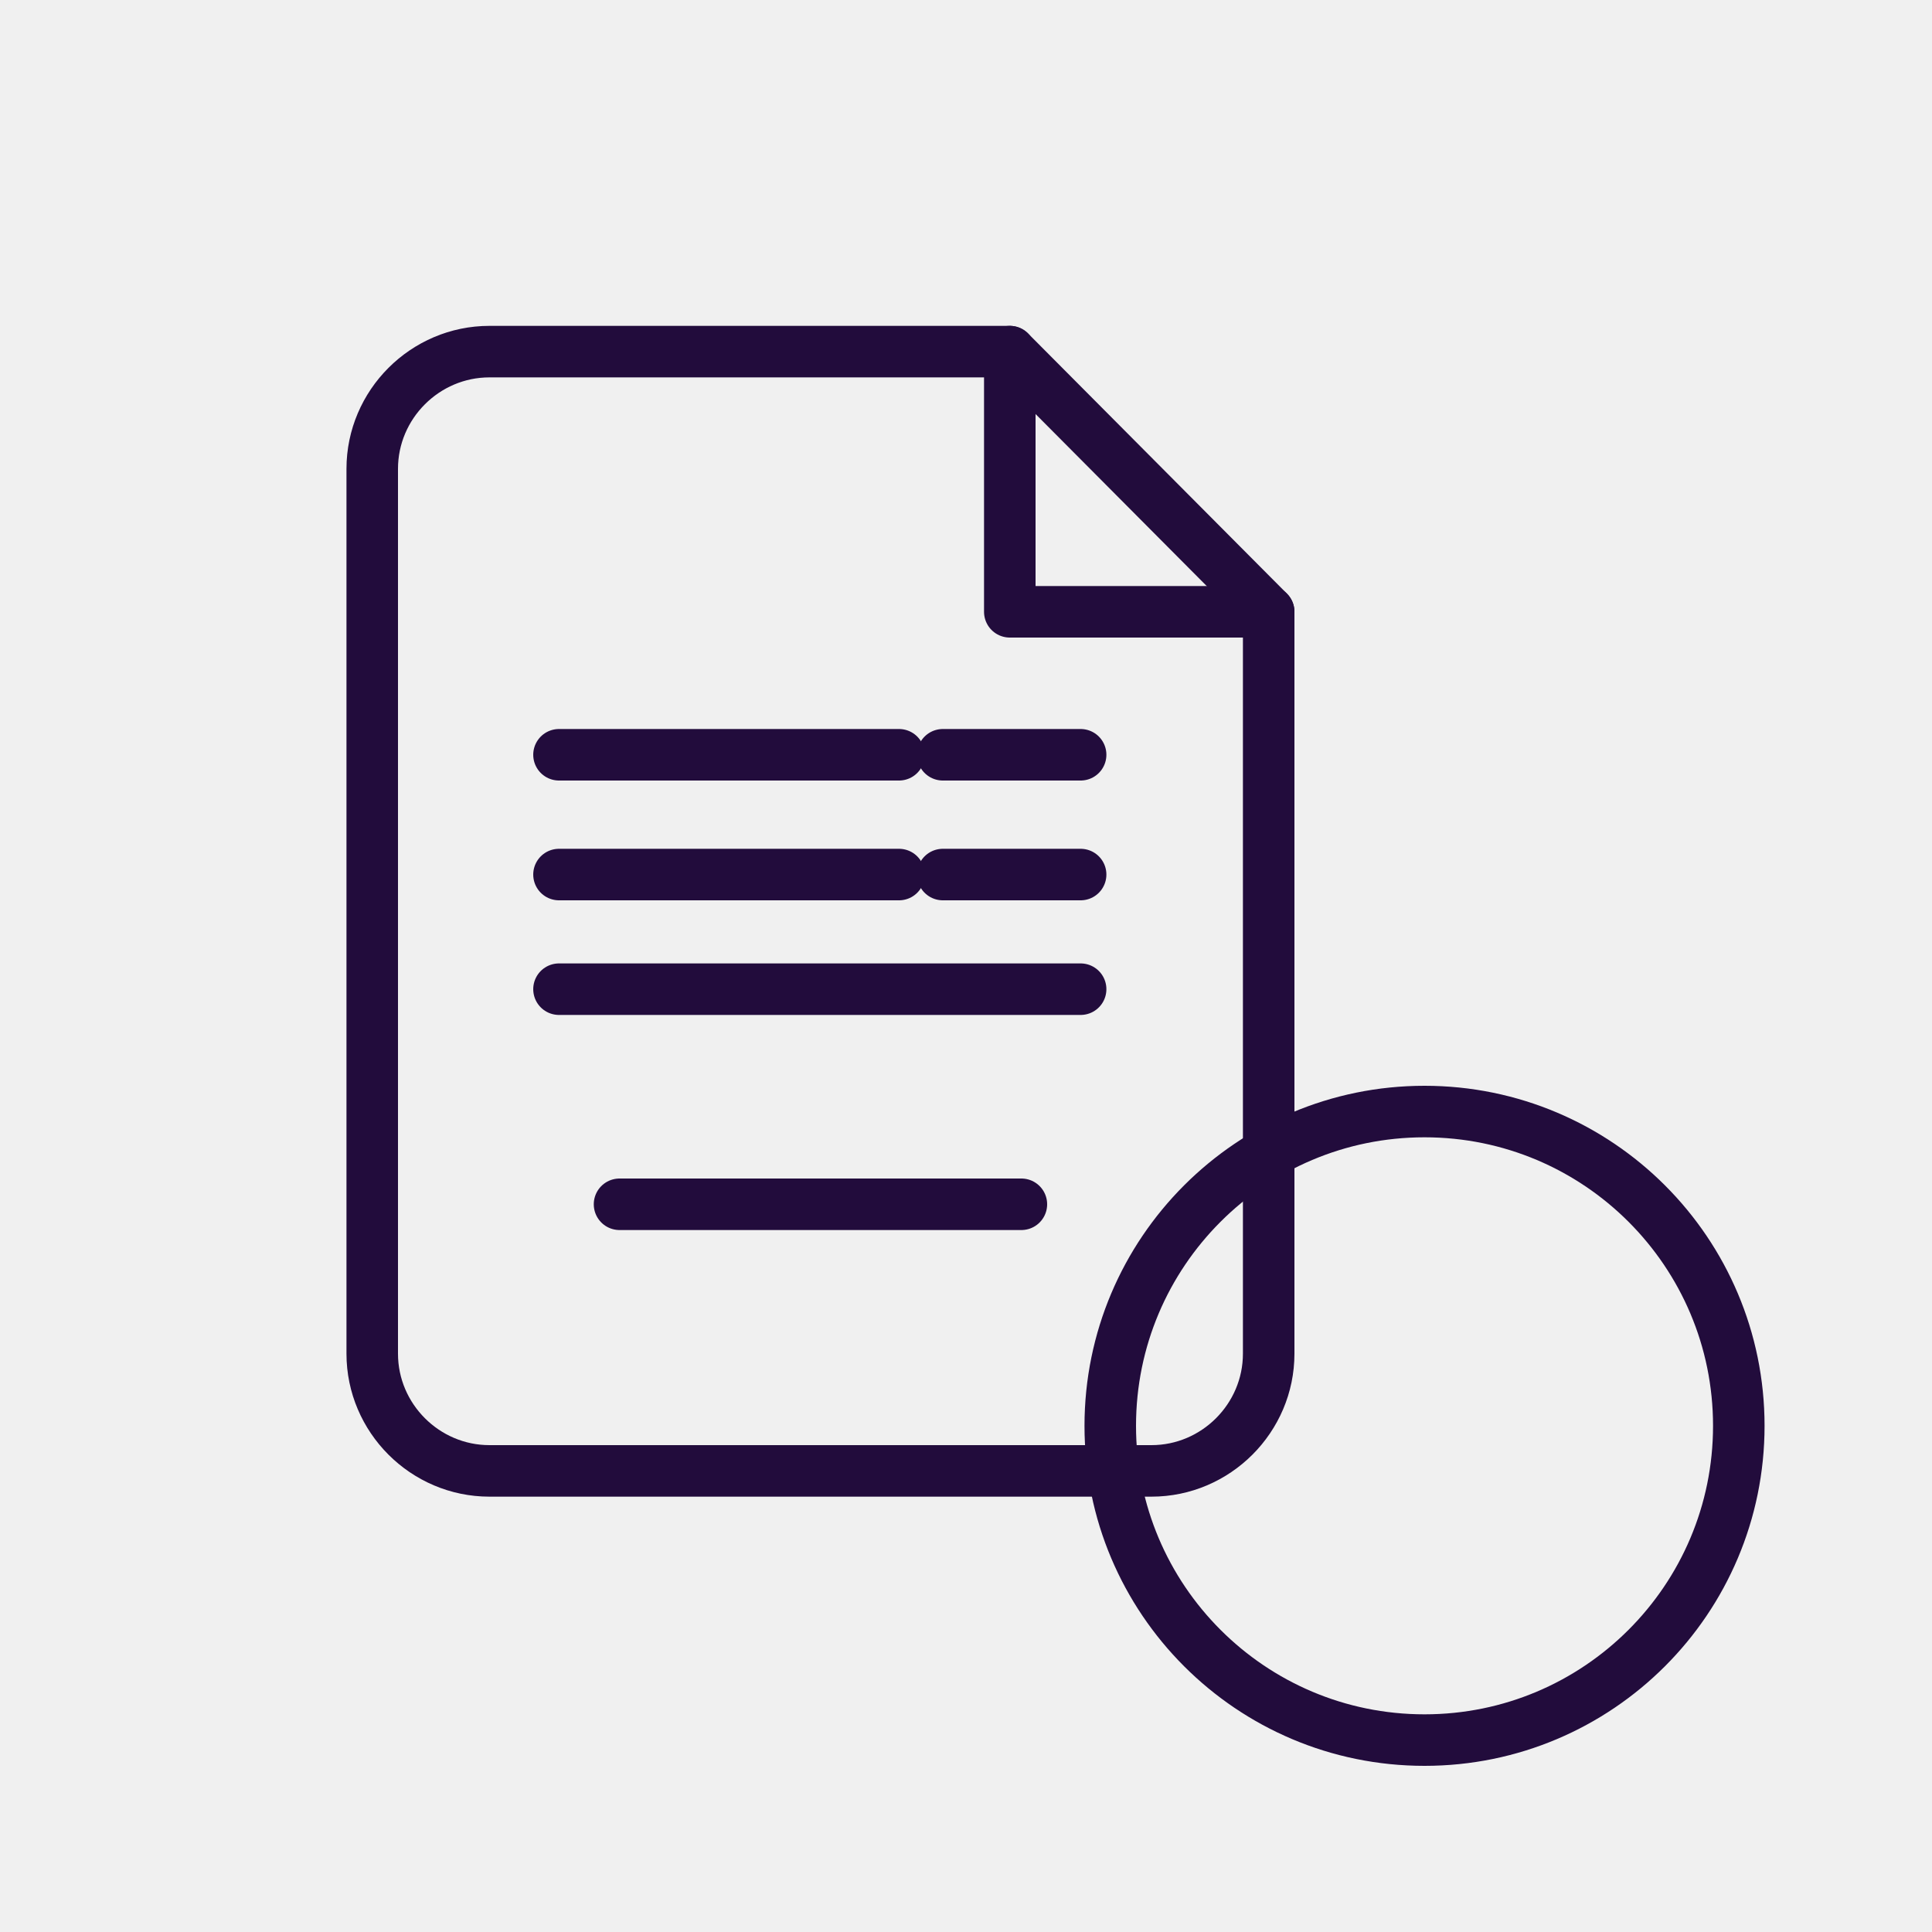
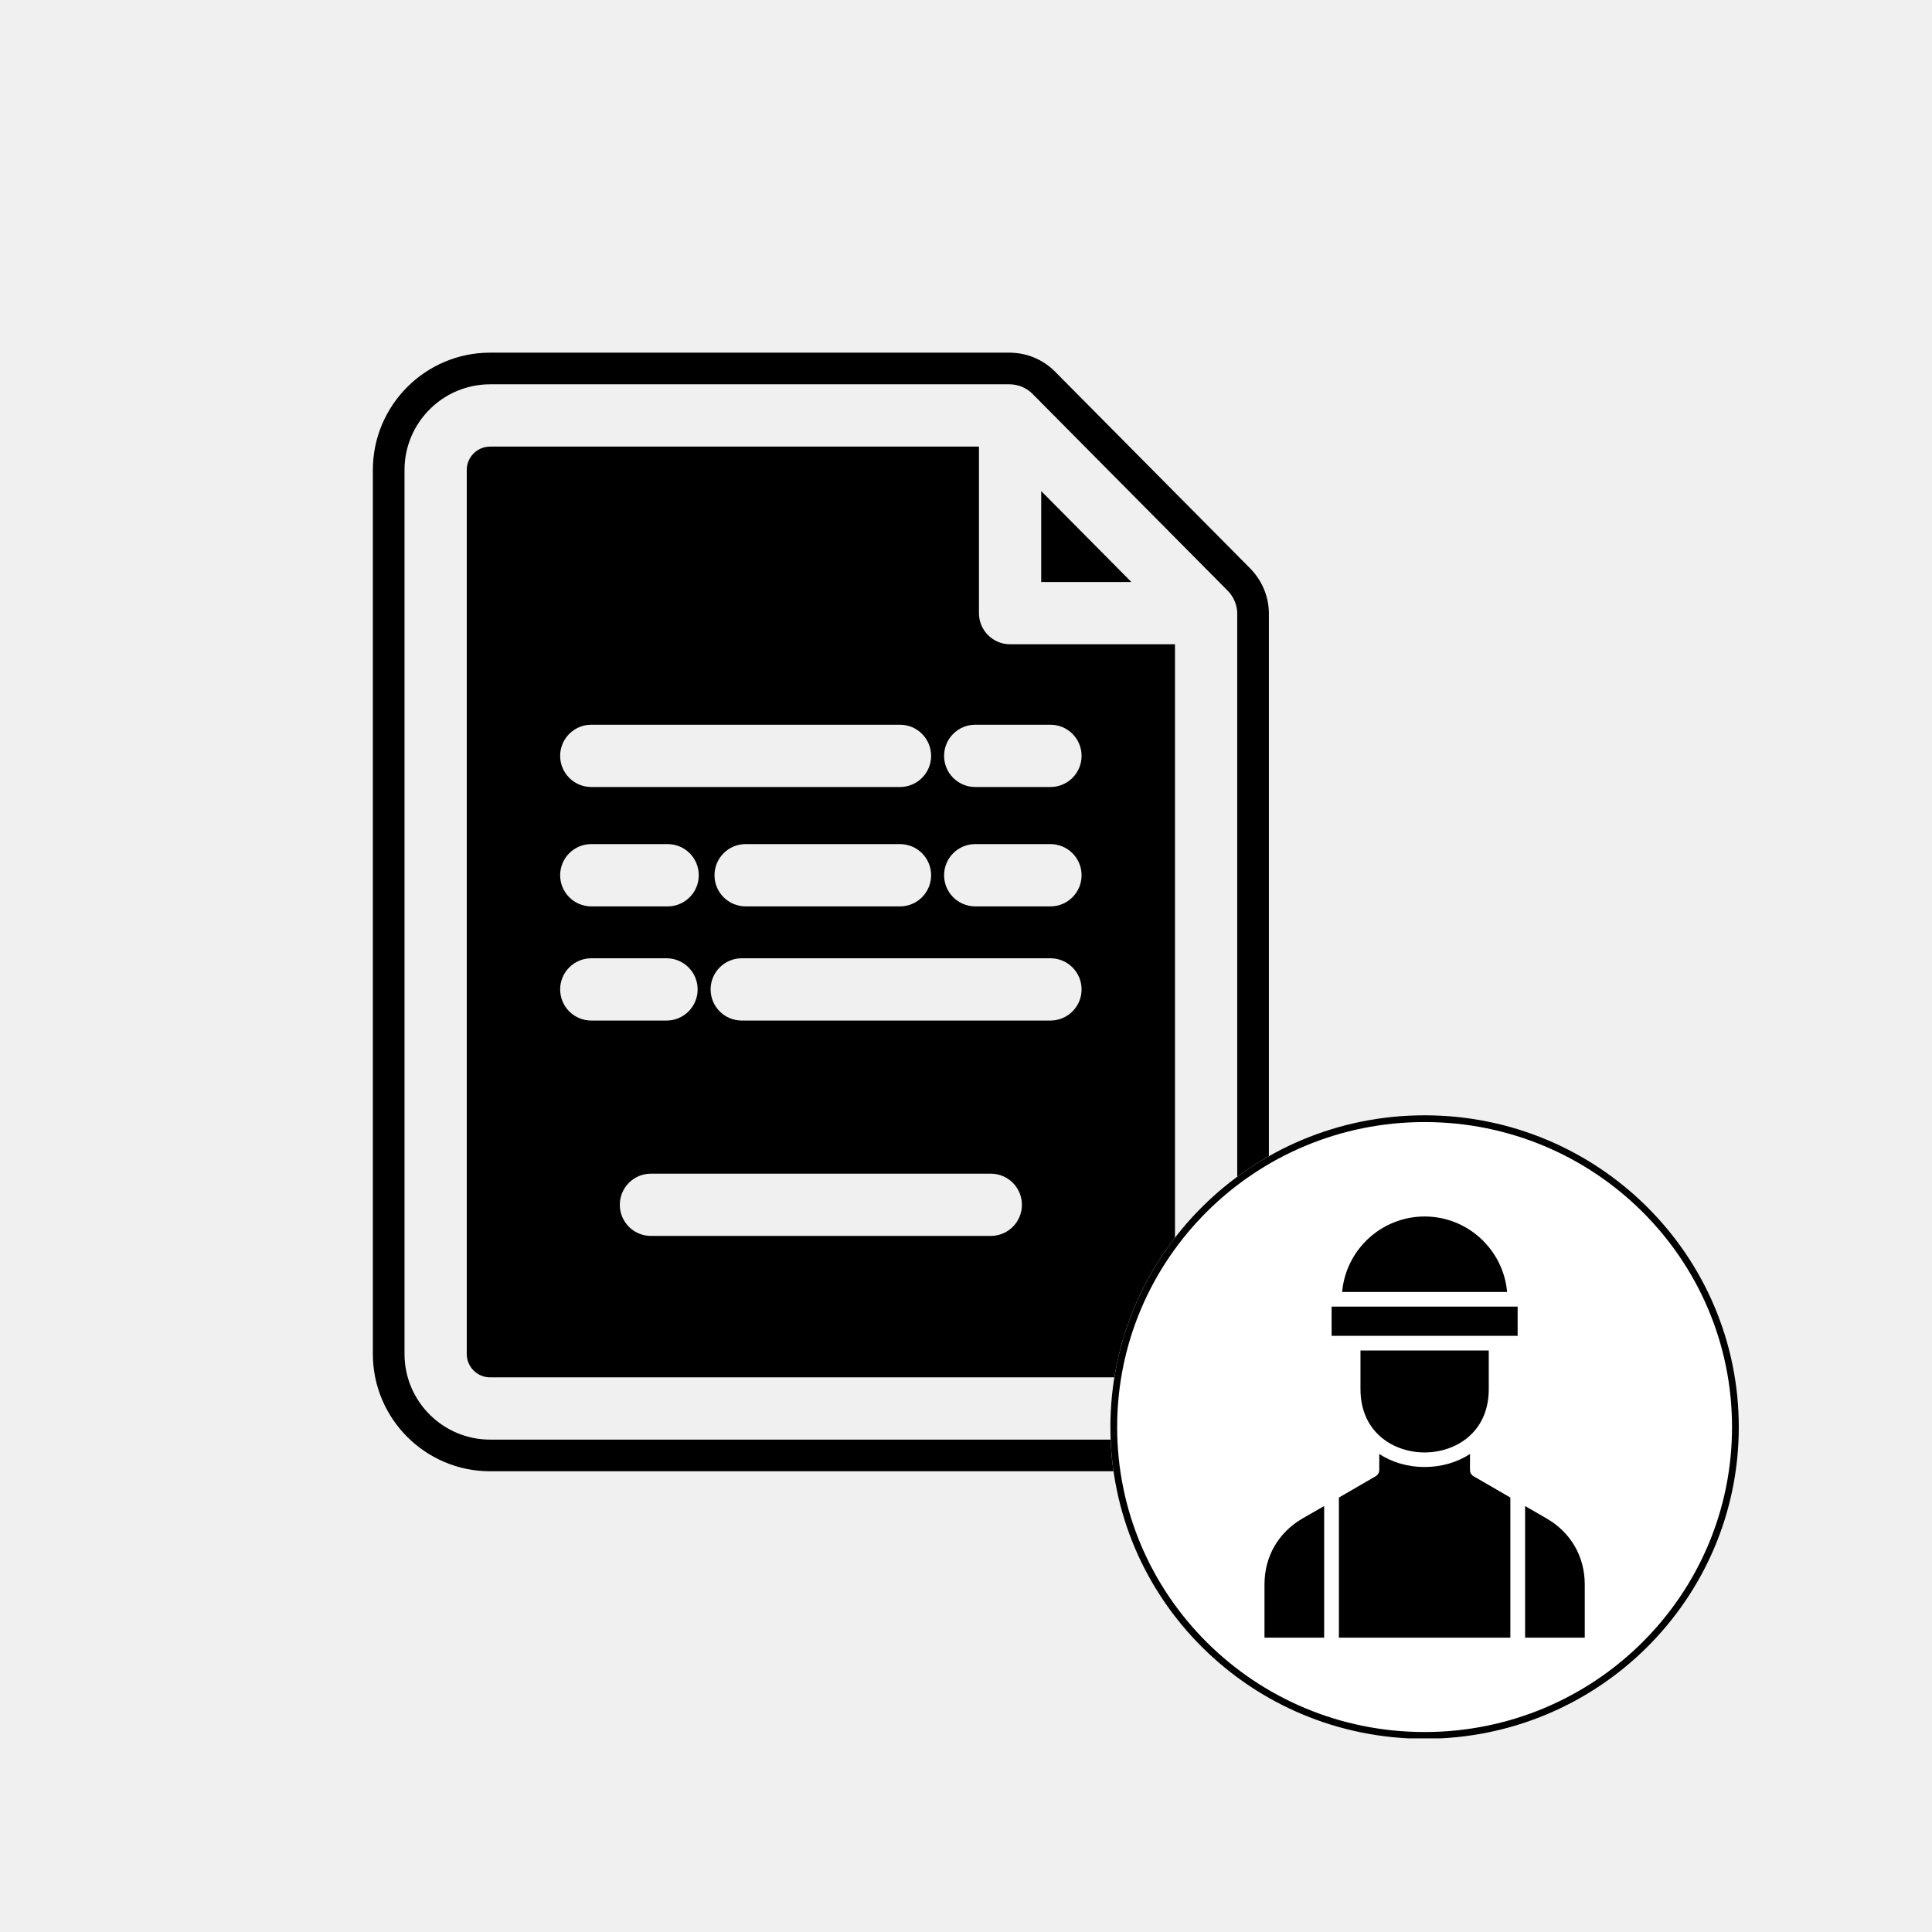
- <svg xmlns="http://www.w3.org/2000/svg" viewBox="0 0 1500 1500" width="80" height="80">
-   <g fill="none" stroke="#220c3c" stroke-width="40" stroke-linecap="round" stroke-linejoin="round">
-     <path d="M 985,475 L 985,1051 C 985,1101 944,1142 894,1142 L 380,1142 C 330,1142 289,1101 289,1051 L 289,364 C 289,314 330,273 380,273 L 784,273 L 985,475 Z" />
-     <path d="M 784,273 L 784,475 L 985,475" />
-     <line x1="434" y1="586" x2="698" y2="586" />
-     <line x1="732" y1="586" x2="839" y2="586" />
-     <line x1="434" y1="679" x2="698" y2="679" />
-     <line x1="732" y1="679" x2="839" y2="679" />
-     <line x1="434" y1="768" x2="839" y2="768" />
-     <line x1="481" y1="935" x2="793" y2="935" />
-     <circle cx="1106" cy="1107" r="244" />
+ <svg xmlns="http://www.w3.org/2000/svg" width="2000" zoomAndPan="magnify" viewBox="0 0 1500 1500" height="2000" preserveAspectRatio="xMidYMid meet" version="1.0">
+   <defs>
+     <clipPath id="21b782f630">
+       <path d="M 289.484 273.797 L 985.168 273.797 L 985.168 1142.297 L 289.484 1142.297 Z M 289.484 273.797 " clip-rule="nonzero" />
+     </clipPath>
+     <clipPath id="19d92113aa">
+       <path d="M 862.098 865.914 L 1350 865.914 L 1350 1350 L 862.098 1350 Z M 862.098 865.914 " clip-rule="nonzero" />
+     </clipPath>
+     <clipPath id="2c11dd5fa5">
+       <path d="M 1106.051 865.914 C 971.32 865.914 862.098 974.281 862.098 1107.957 C 862.098 1241.633 971.32 1350 1106.051 1350 C 1240.781 1350 1350 1241.633 1350 1107.957 C 1350 974.281 1240.781 865.914 1106.051 865.914 Z M 1106.051 865.914 " clip-rule="nonzero" />
+     </clipPath>
+     <clipPath id="a785a018e4">
+       <path d="M 0.098 0.914 L 488 0.914 L 488 485 L 0.098 485 Z M 0.098 0.914 " clip-rule="nonzero" />
+     </clipPath>
+     <clipPath id="c052672051">
+       <path d="M 244.051 0.914 C 109.32 0.914 0.098 109.281 0.098 242.957 C 0.098 376.633 109.32 485 244.051 485 C 378.781 485 488 376.633 488 242.957 C 488 109.281 378.781 0.914 244.051 0.914 Z M 244.051 0.914 " clip-rule="nonzero" />
+     </clipPath>
+     <clipPath id="a84fb774ec">
+       <rect x="0" width="488" y="0" height="485" />
+     </clipPath>
+     <clipPath id="f59123c0dc">
+       <path d="M 862.102 865.914 L 1350 865.914 L 1350 1349.664 L 862.102 1349.664 Z M 862.102 865.914 " clip-rule="nonzero" />
+     </clipPath>
+     <clipPath id="953880a102">
+       <path d="M 1106.047 865.914 C 971.32 865.914 862.102 974.277 862.102 1107.953 C 862.102 1241.629 971.32 1349.992 1106.047 1349.992 C 1240.777 1349.992 1349.996 1241.629 1349.996 1107.953 C 1349.996 974.277 1240.777 865.914 1106.047 865.914 Z M 1106.047 865.914 " clip-rule="nonzero" />
+     </clipPath>
+     <clipPath id="fc105511f0">
+       <path d="M 981 1169 L 1029 1169 L 1029 1271.48 L 981 1271.48 Z M 981 1169 " clip-rule="nonzero" />
+     </clipPath>
+     <clipPath id="4abb29436e">
+       <path d="M 1184 1169 L 1231 1169 L 1231 1271.48 L 1184 1271.48 Z M 1184 1169 " clip-rule="nonzero" />
+     </clipPath>
+     <clipPath id="88e02c0793">
+       <path d="M 1039 1128 L 1173 1128 L 1173 1271.48 L 1039 1271.48 Z M 1039 1128 " clip-rule="nonzero" />
+     </clipPath>
+     <clipPath id="75adadfe71">
+       <path d="M 1042 944.48 L 1171 944.48 L 1171 1004 L 1042 1004 Z M 1042 944.48 " clip-rule="nonzero" />
+     </clipPath>
+   </defs>
+   <path fill="#000000" d="M 855.059 428.332 L 808.391 381.27 L 808.391 451.867 L 878.402 451.867 L 855.059 428.332 " fill-opacity="1" fill-rule="nonzero" />
+   <g clip-path="url(#21b782f630)">
+     <path fill="#000000" d="M 960.586 1051.234 C 960.586 1087.895 930.766 1117.715 894.117 1117.715 L 380.52 1117.715 C 343.871 1117.715 314.059 1087.895 314.059 1051.234 L 314.059 364.863 C 314.059 328.207 343.871 298.375 380.52 298.375 L 784.23 298.375 C 786.441 298.43 790.133 298.789 794.215 300.648 C 797.555 302.16 799.922 304.113 801.387 305.539 L 953.578 459.02 C 955.016 460.547 957.152 463.172 958.707 466.98 C 960.211 470.684 960.539 473.973 960.586 476.051 Z M 981.465 457.723 C 979.098 451.91 975.723 446.656 971.039 441.719 L 818.48 287.871 C 814.336 283.875 809.602 280.637 804.383 278.27 C 798.191 275.453 791.605 273.949 784.223 273.797 L 380.52 273.797 C 330.324 273.797 289.484 314.652 289.484 364.863 L 289.484 1051.227 C 289.484 1101.445 330.324 1142.297 380.52 1142.297 L 894.117 1142.297 C 944.32 1142.297 985.16 1101.445 985.16 1051.227 L 985.16 475.48 C 985.016 469.305 983.754 463.301 981.465 457.723 " fill-opacity="1" fill-rule="nonzero" />
+   </g>
+   <path fill="#000000" d="M 839.738 586.859 C 839.738 600.211 828.918 611.035 815.57 611.035 L 757.16 611.035 C 743.805 611.035 732.992 600.211 732.992 586.859 C 732.992 573.504 743.805 562.676 757.16 562.676 L 815.57 562.676 C 828.918 562.676 839.738 573.504 839.738 586.859 Z M 815.57 703.711 L 757.16 703.711 C 743.805 703.711 732.992 692.883 732.992 679.531 C 732.992 666.176 743.805 655.355 757.16 655.355 L 815.57 655.355 C 828.918 655.355 839.738 666.176 839.738 679.531 C 839.738 692.883 828.918 703.711 815.57 703.711 Z M 815.57 792.355 L 575.887 792.355 C 562.539 792.355 551.719 781.531 551.719 768.18 C 551.719 754.824 562.539 744.004 575.887 744.004 L 815.57 744.004 C 828.918 744.004 839.738 754.824 839.738 768.18 C 839.738 781.531 828.918 792.355 815.57 792.355 Z M 769.238 959.574 L 505.398 959.574 C 492.043 959.574 481.223 948.758 481.223 935.406 C 481.223 922.051 492.043 911.23 505.398 911.23 L 769.238 911.23 C 782.59 911.23 793.414 922.051 793.414 935.406 C 793.414 948.758 782.598 959.574 769.238 959.574 Z M 434.902 768.18 C 434.902 754.824 445.719 744.004 459.07 744.004 L 517.48 744.004 C 530.836 744.004 541.648 754.824 541.648 768.18 C 541.648 781.531 530.836 792.355 517.48 792.355 L 459.07 792.355 C 445.719 792.355 434.902 781.531 434.902 768.18 Z M 459.07 655.355 L 518.367 655.355 C 531.715 655.355 542.527 666.176 542.527 679.531 C 542.527 692.883 531.715 703.711 518.367 703.711 L 459.07 703.711 C 445.719 703.711 434.902 692.883 434.902 679.531 C 434.902 666.176 445.719 655.355 459.07 655.355 Z M 722.918 679.531 C 722.918 692.883 712.098 703.711 698.75 703.711 L 578.914 703.711 C 565.562 703.711 554.738 692.883 554.738 679.531 C 554.738 666.176 565.562 655.355 578.914 655.355 L 698.75 655.355 C 712.098 655.355 722.918 666.176 722.918 679.531 Z M 459.07 562.676 L 698.75 562.676 C 712.098 562.676 722.918 573.504 722.918 586.859 C 722.918 600.211 712.098 611.035 698.75 611.035 L 459.07 611.035 C 445.719 611.035 434.902 600.211 434.902 586.859 C 434.902 573.504 445.719 562.676 459.07 562.676 Z M 760.055 476.051 L 760.055 346.738 L 380.52 346.738 C 370.523 346.738 362.391 354.875 362.391 364.875 L 362.391 1051.234 C 362.391 1061.234 370.523 1069.371 380.52 1069.371 L 894.117 1069.371 C 904.117 1069.371 912.25 1061.234 912.25 1051.234 L 912.25 500.219 L 784.23 500.219 C 770.883 500.219 760.055 489.398 760.055 476.051 " fill-opacity="1" fill-rule="nonzero" />
+   <g clip-path="url(#19d92113aa)">
+     <g clip-path="url(#2c11dd5fa5)">
+       <g transform="matrix(1, 0, 0, 1, 862, 865)">
+         <g clip-path="url(#a84fb774ec)">
+           <g clip-path="url(#a785a018e4)">
+             <g clip-path="url(#c052672051)">
+               <path fill="#ffffff" d="M 0.098 0.914 L 487.969 0.914 L 487.969 485 L 0.098 485 Z M 0.098 0.914 " fill-opacity="1" fill-rule="nonzero" />
+             </g>
+           </g>
+         </g>
+       </g>
+     </g>
+   </g>
+   <g clip-path="url(#f59123c0dc)">
+     <g clip-path="url(#953880a102)">
+       <path stroke-linecap="butt" transform="matrix(0.75, 0, 0, 0.75, 862.1024, 865.9143)" fill="none" stroke-linejoin="miter" d="M 325.259 -0 C 145.624 -0 -0.001 144.484 -0.001 322.718 C -0.001 500.953 145.624 645.437 325.259 645.437 C 504.9 645.437 650.525 500.953 650.525 322.718 C 650.525 144.484 504.9 -0 325.259 -0 Z M 325.259 -0 " stroke="#000000" stroke-width="14" stroke-opacity="1" stroke-miterlimit="4" />
+     </g>
+   </g>
+   <g clip-path="url(#fc105511f0)">
+     <path fill="#000000" d="M 1028.07 1169.293 L 1028.07 1271.48 L 981.746 1271.48 L 981.746 1230.199 C 981.746 1208.465 992.512 1189.801 1011.312 1178.898 Z M 1028.07 1169.293 " fill-opacity="1" fill-rule="nonzero" />
+   </g>
+   <g clip-path="url(#4abb29436e)">
+     <path fill="#000000" d="M 1230.402 1230.199 L 1230.402 1271.48 L 1184.078 1271.48 L 1184.078 1169.293 L 1200.836 1178.969 C 1219.57 1189.801 1230.402 1208.465 1230.402 1230.199 Z M 1230.402 1230.199 " fill-opacity="1" fill-rule="nonzero" />
+   </g>
+   <g clip-path="url(#88e02c0793)">
+     <path fill="#000000" d="M 1172.633 1162.688 L 1172.633 1271.48 L 1039.516 1271.48 L 1039.516 1162.688 L 1067.992 1146.199 C 1069.766 1145.18 1070.855 1143.34 1070.855 1141.297 L 1070.855 1128.895 C 1080.938 1135.438 1093.199 1138.98 1106.074 1138.98 C 1118.949 1138.98 1131.211 1135.438 1141.297 1128.895 L 1141.297 1141.297 C 1141.297 1143.34 1142.387 1145.246 1144.156 1146.199 Z M 1172.633 1162.688 " fill-opacity="1" fill-rule="nonzero" />
+   </g>
+   <path fill="#000000" d="M 1155.875 1048.508 L 1155.875 1078.484 C 1155.875 1112.273 1130.055 1127.672 1106.074 1127.672 C 1082.094 1127.672 1056.273 1112.273 1056.273 1078.484 L 1056.273 1048.508 Z M 1155.875 1048.508 " fill-opacity="1" fill-rule="nonzero" />
+   <path fill="#000000" d="M 1033.863 1014.445 L 1178.289 1014.445 L 1178.289 1037.133 L 1033.863 1037.133 Z M 1033.863 1014.445 " fill-opacity="1" fill-rule="nonzero" />
+   <g clip-path="url(#75adadfe71)">
+     <path fill="#000000" d="M 1170.113 1003.07 L 1042.039 1003.07 C 1044.898 970.301 1072.559 944.48 1106.074 944.48 C 1139.594 944.48 1167.184 970.301 1170.113 1003.07 Z M 1170.113 1003.07 " fill-opacity="1" fill-rule="nonzero" />
  </g>
</svg>
